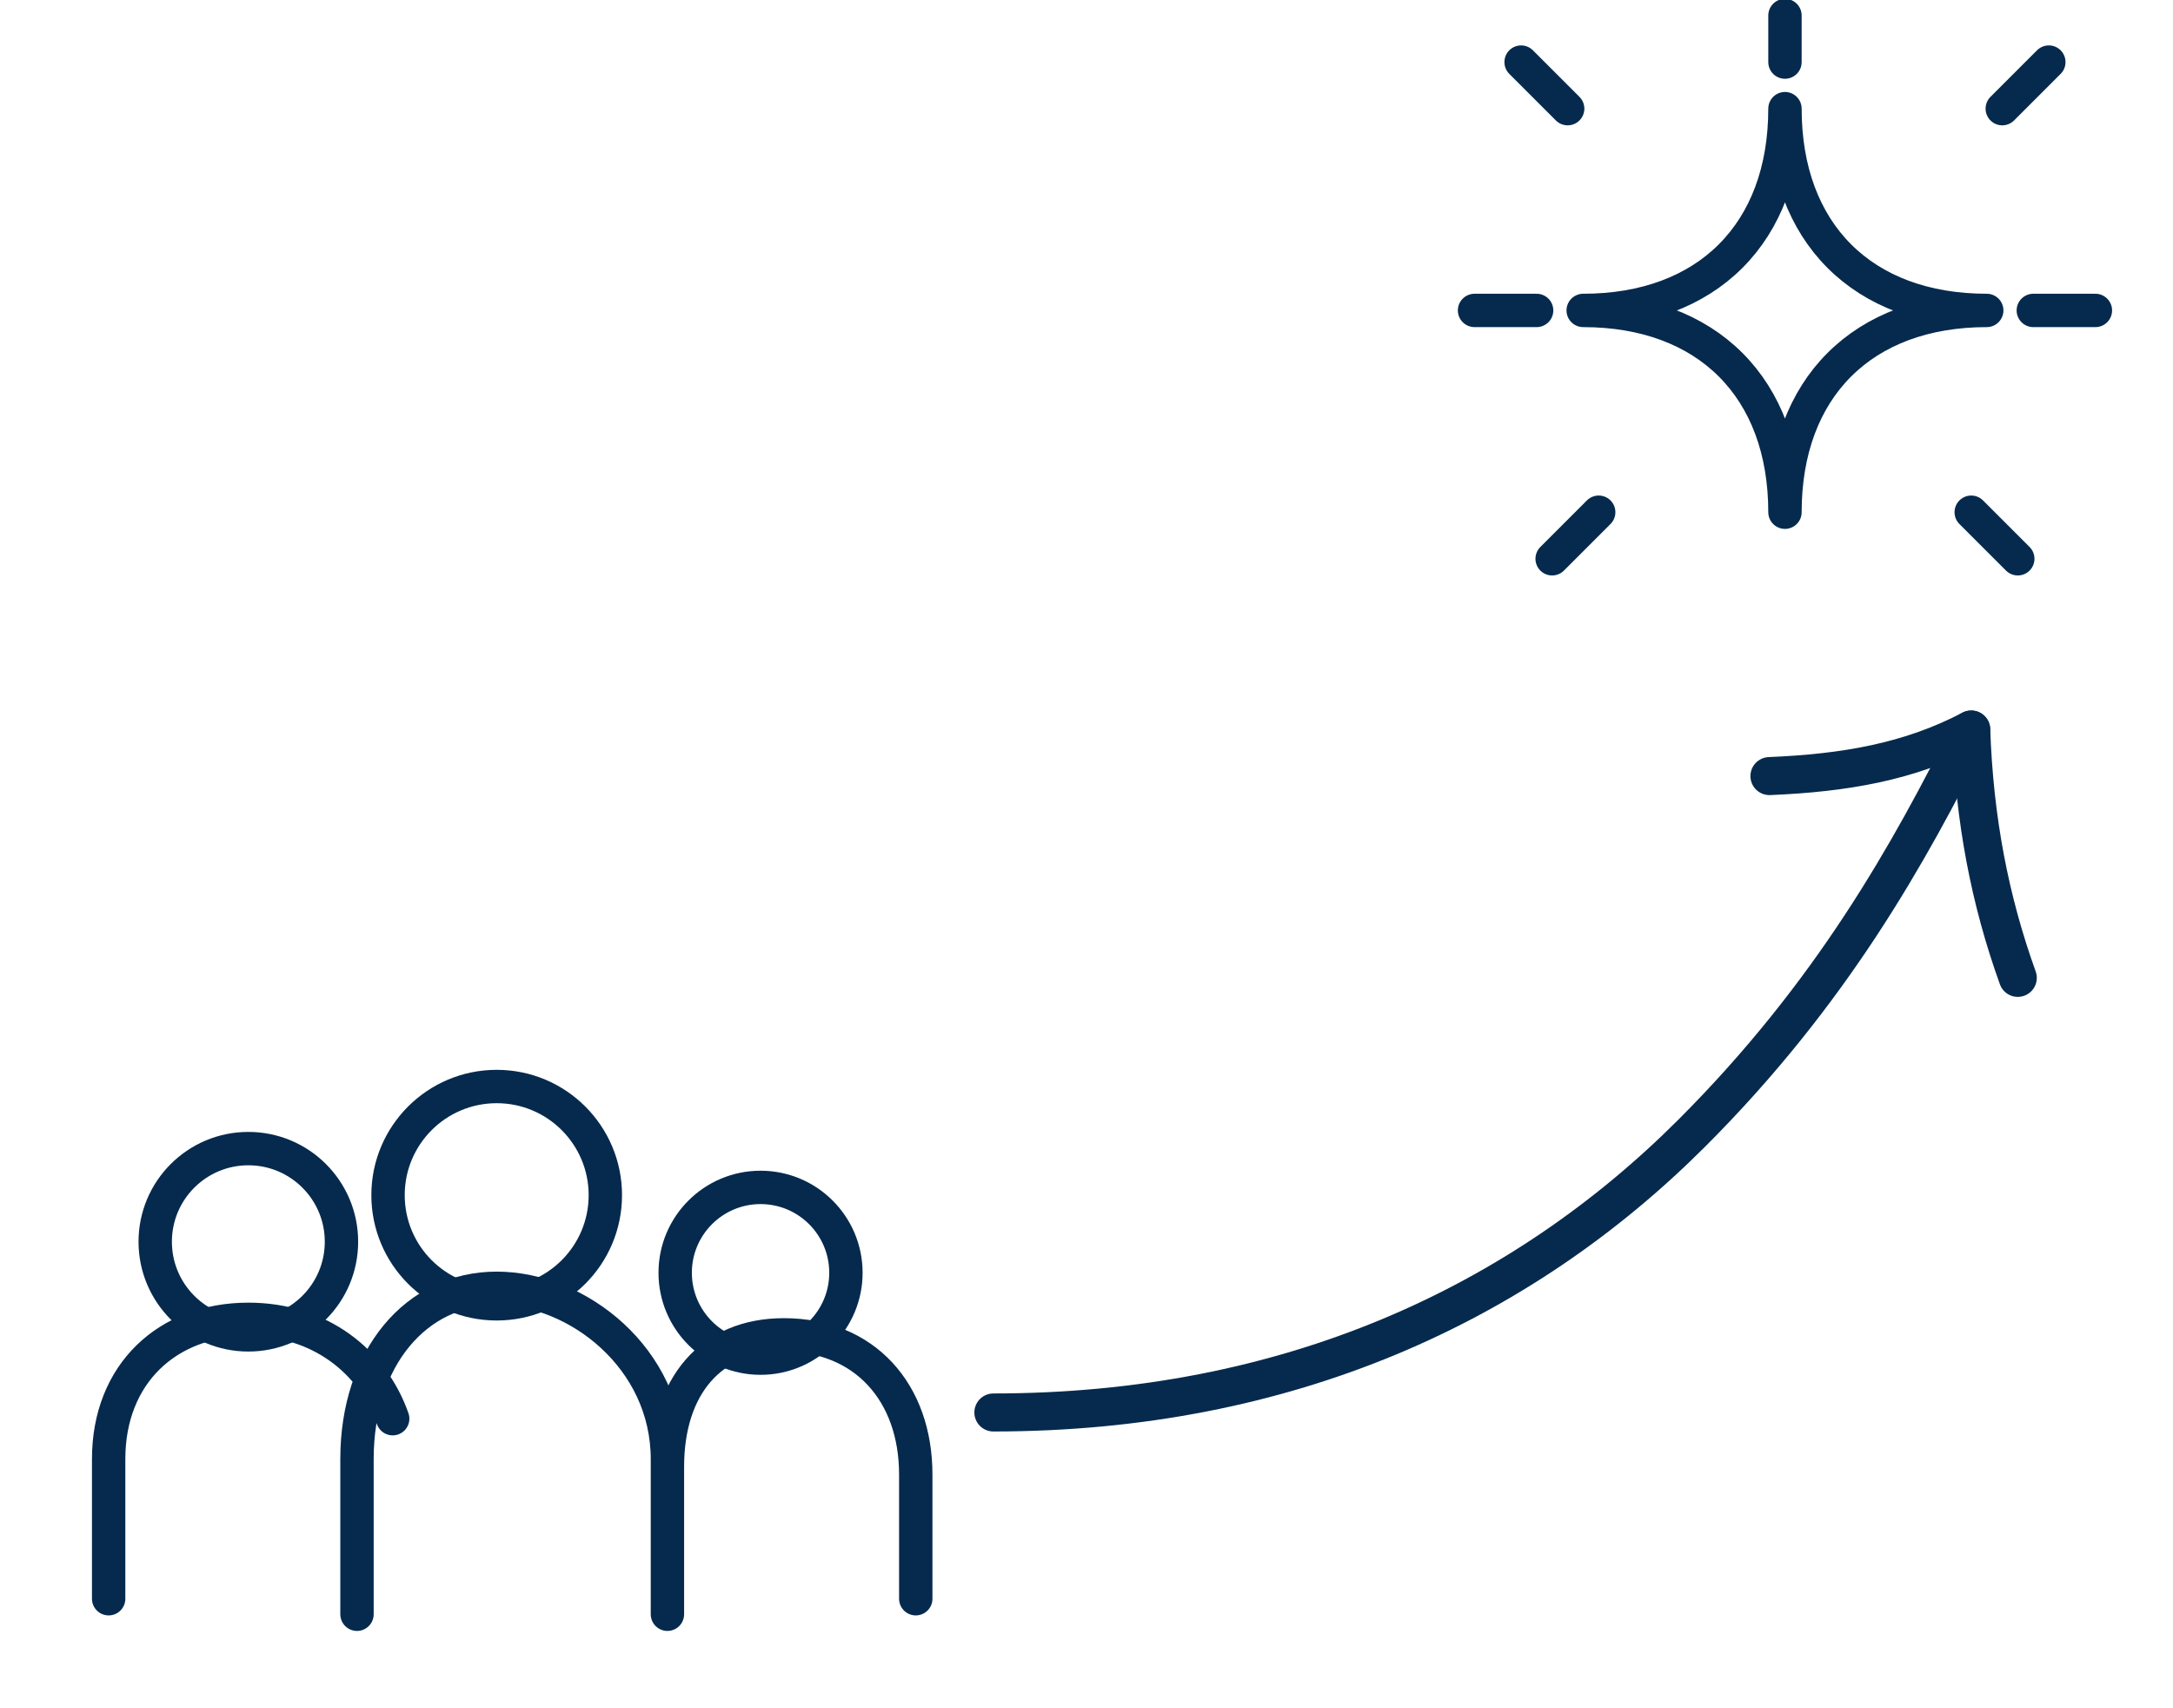
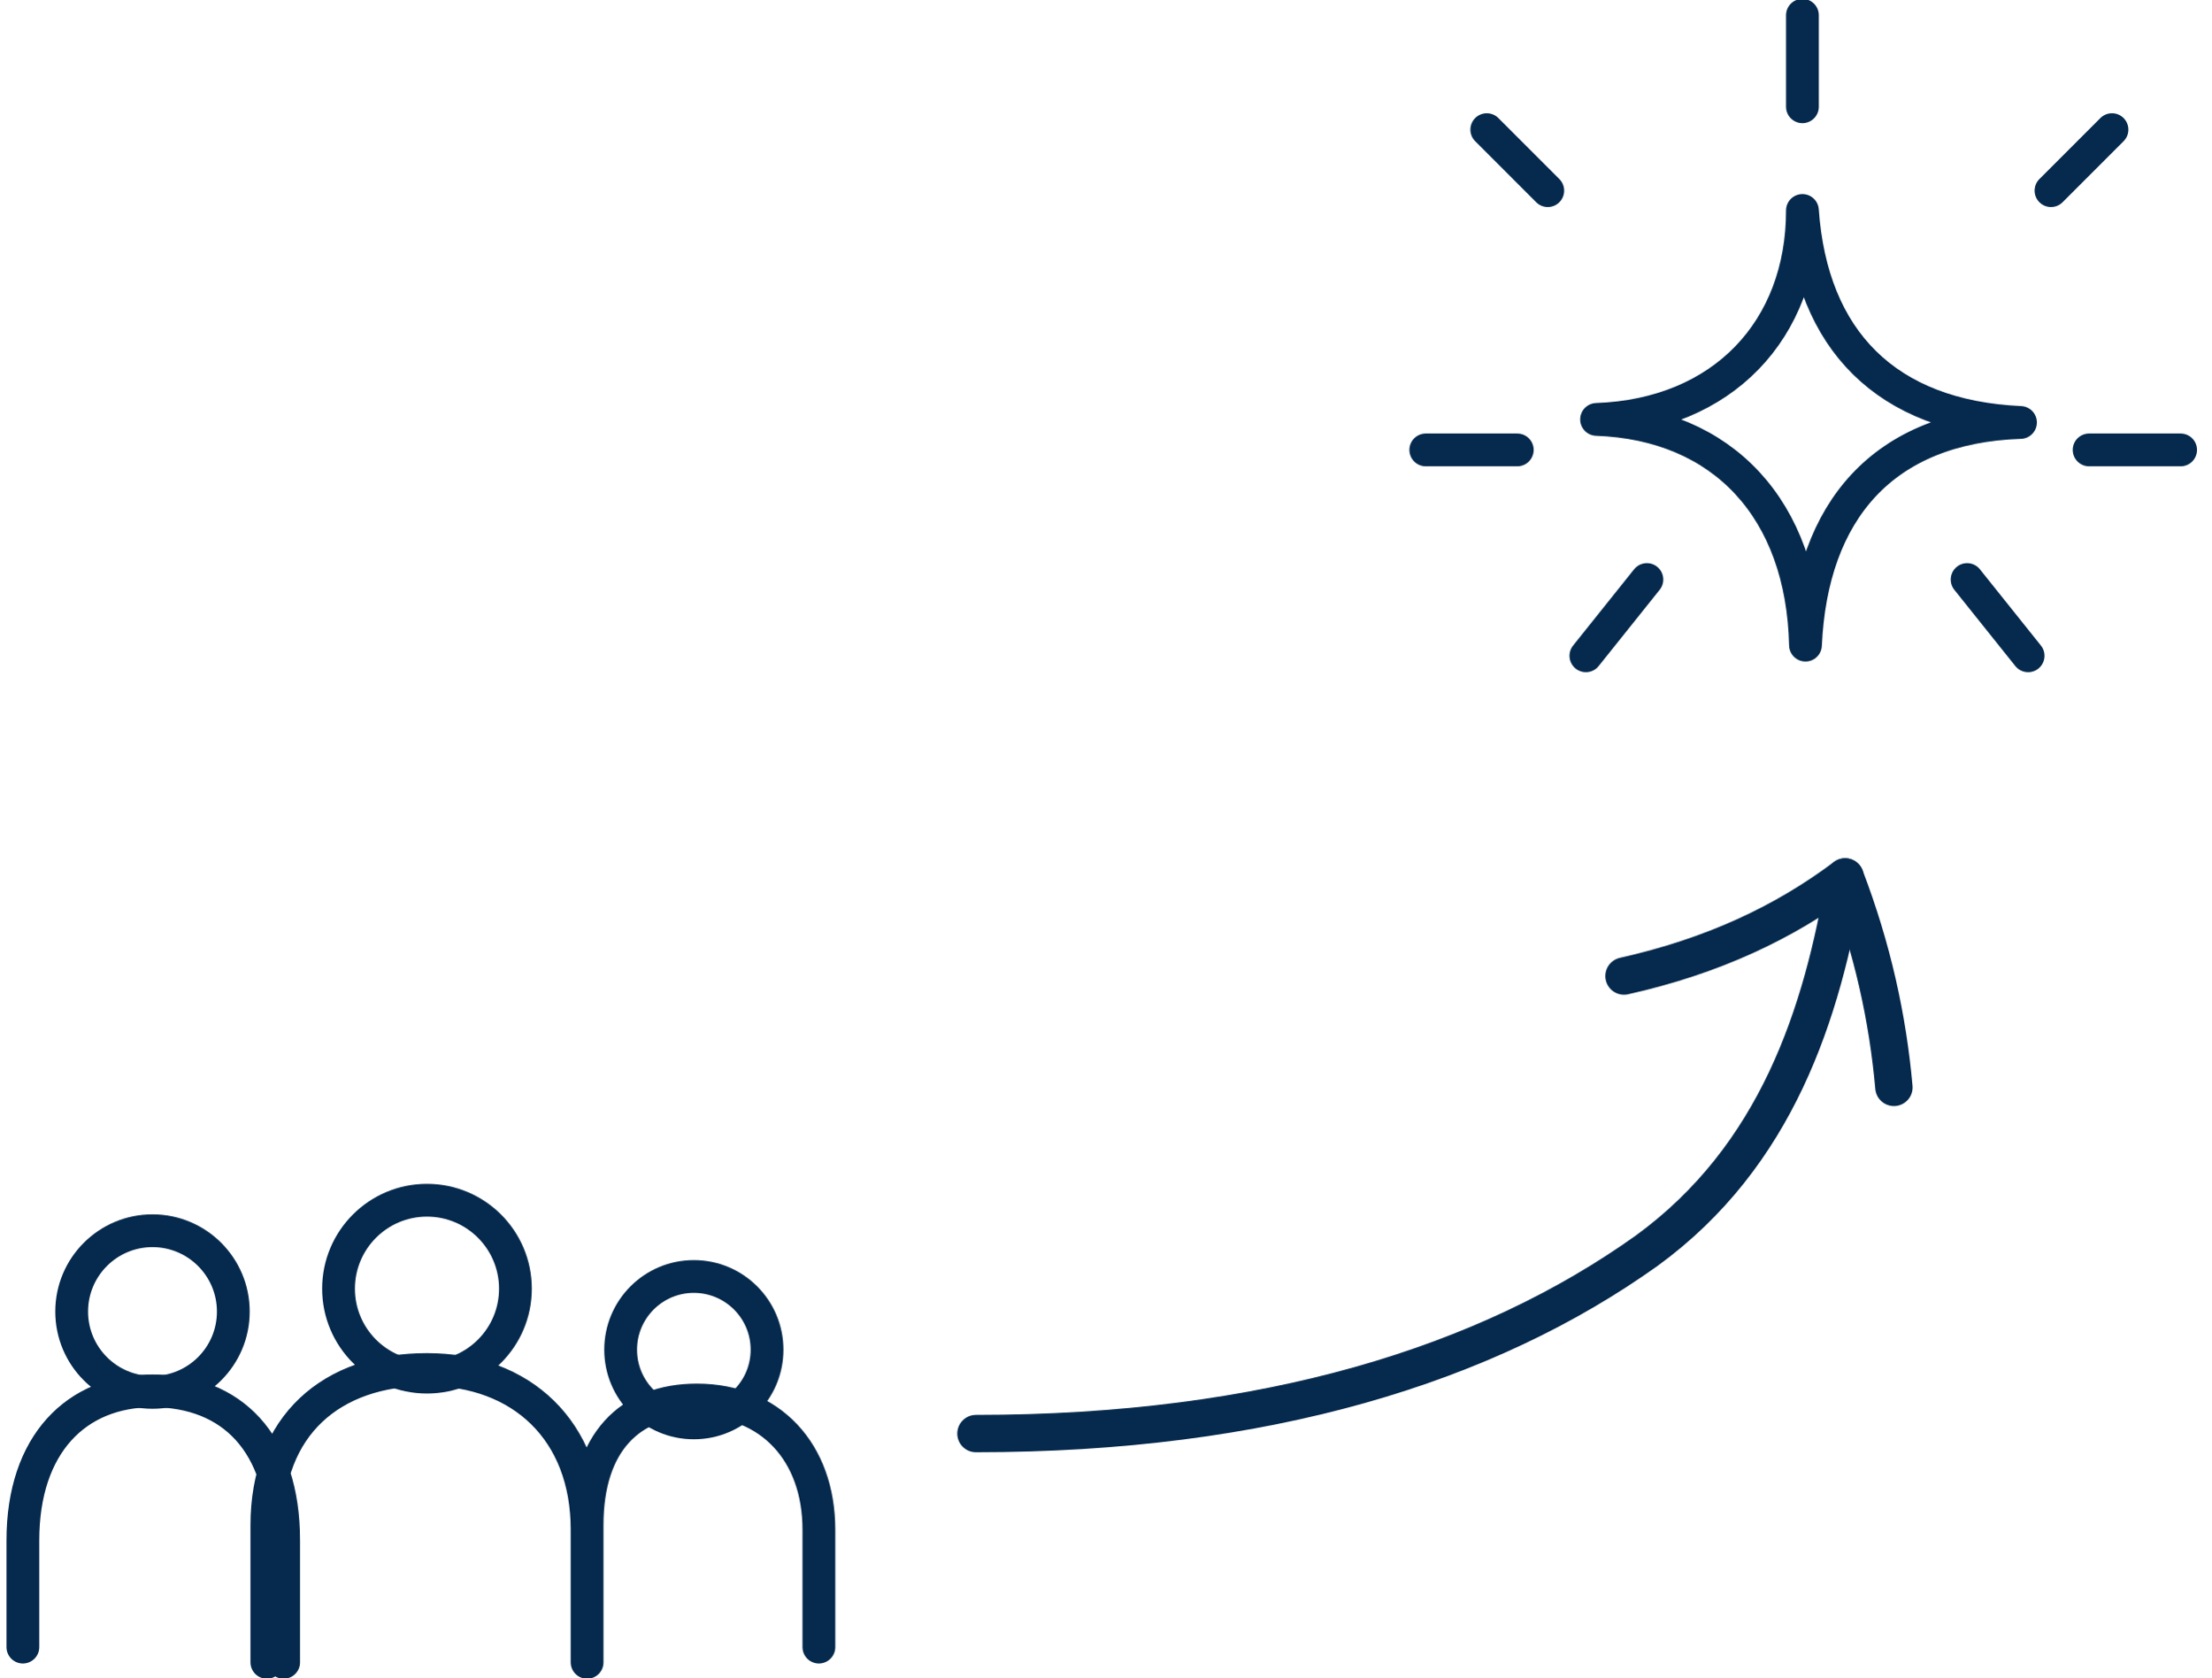
- <svg xmlns="http://www.w3.org/2000/svg" width="140" height="110" viewBox="0 0 140 110" role="img" aria-label="Partner stossen gemeinsam ein konkretes Projekt an">
+ <svg xmlns="http://www.w3.org/2000/svg" width="145" height="110" viewBox="0 0 145 110" role="img" aria-label="Partner stossen gemeinsam ein konkretes Projekt an">
  <g fill="none" stroke="#062a4d" stroke-width="2.15" stroke-linecap="round" stroke-linejoin="round">
-     <circle cx="16" cy="80" r="6" />
-     <circle cx="32" cy="77" r="7" />
-     <circle cx="49" cy="82" r="5.5" />
-     <path d="M7 103v-9c0-5.5 3.8-9 9-9 4.6 0 8 2.7 9.3 6.4M23 104V94c0-6.5 3.8-11 9-11s11 4.5 11 11v10M43 103v-8.5c0-5.2 2.8-8.5 7.5-8.5 5.2 0 8.5 3.7 8.5 9v8" />
+     <circle cx="10" cy="86" r="5.3" />
+     <circle cx="28" cy="84.5" r="5.8" />
+     <circle cx="45.5" cy="88.5" r="4.8" />
+     <path d="M1.5 108v-7c0-6.3 3.5-9.8 8.5-9.8 5.2 0 8.6 3.4 8.6 9.8v8M17.5 109v-9c0-6.5 4.2-10.2 10.5-10.2 6.2 0 10.5 4 10.5 10.5v8.7M38.5 108v-8c0-5.4 2.8-8.2 7.2-8.2 4.8 0 8 3.4 8 8.5v7.7" />
    <g stroke-width="2.45">
-       <path d="M64 91c19 0 34-7 45-18 9-9 14-18 18-26" />
-       <path d="M114 50c4.8-.2 9-.9 13-3M127 47c.2 5.8 1.2 11 3 16" />
+       <path d="M64 94c19 0 33.5-4.5 44-12 8.5-6.2 11.5-15.5 13-24.5" />
+       <path d="M106.5 64c5.8-1.3 10.5-3.5 14.5-6.5M121 57.5c1.8 4.7 2.8 9.3 3.2 13.8" />
    </g>
-     <path d="M115 7c0 8-5 13-13 13 8 0 13 5 13 13 0-8 5-13 13-13-8 0-13-5-13-13z" />
-     <path d="M115 1v3M98 4l3 3M132 4l-3 3M95 20h4M131 20h4M100 36l3-3M130 36l-3-3" />
+     <path d="M118.2 13.8c0 7.8-5.2 13.4-13.5 13.7 8.3.3 13.5 5.9 13.7 14.8.4-8.8 5.1-14.3 14.1-14.6-8.8-.4-13.7-5.4-14.3-13.9z" />
+     <path d="M118.2 1v6M97.5 8.5l4 4M138.5 8.5l-4 4M93.5 29.5h6M137 29.5h6M104 43l4-5M133 43l-4-5" />
  </g>
</svg>
